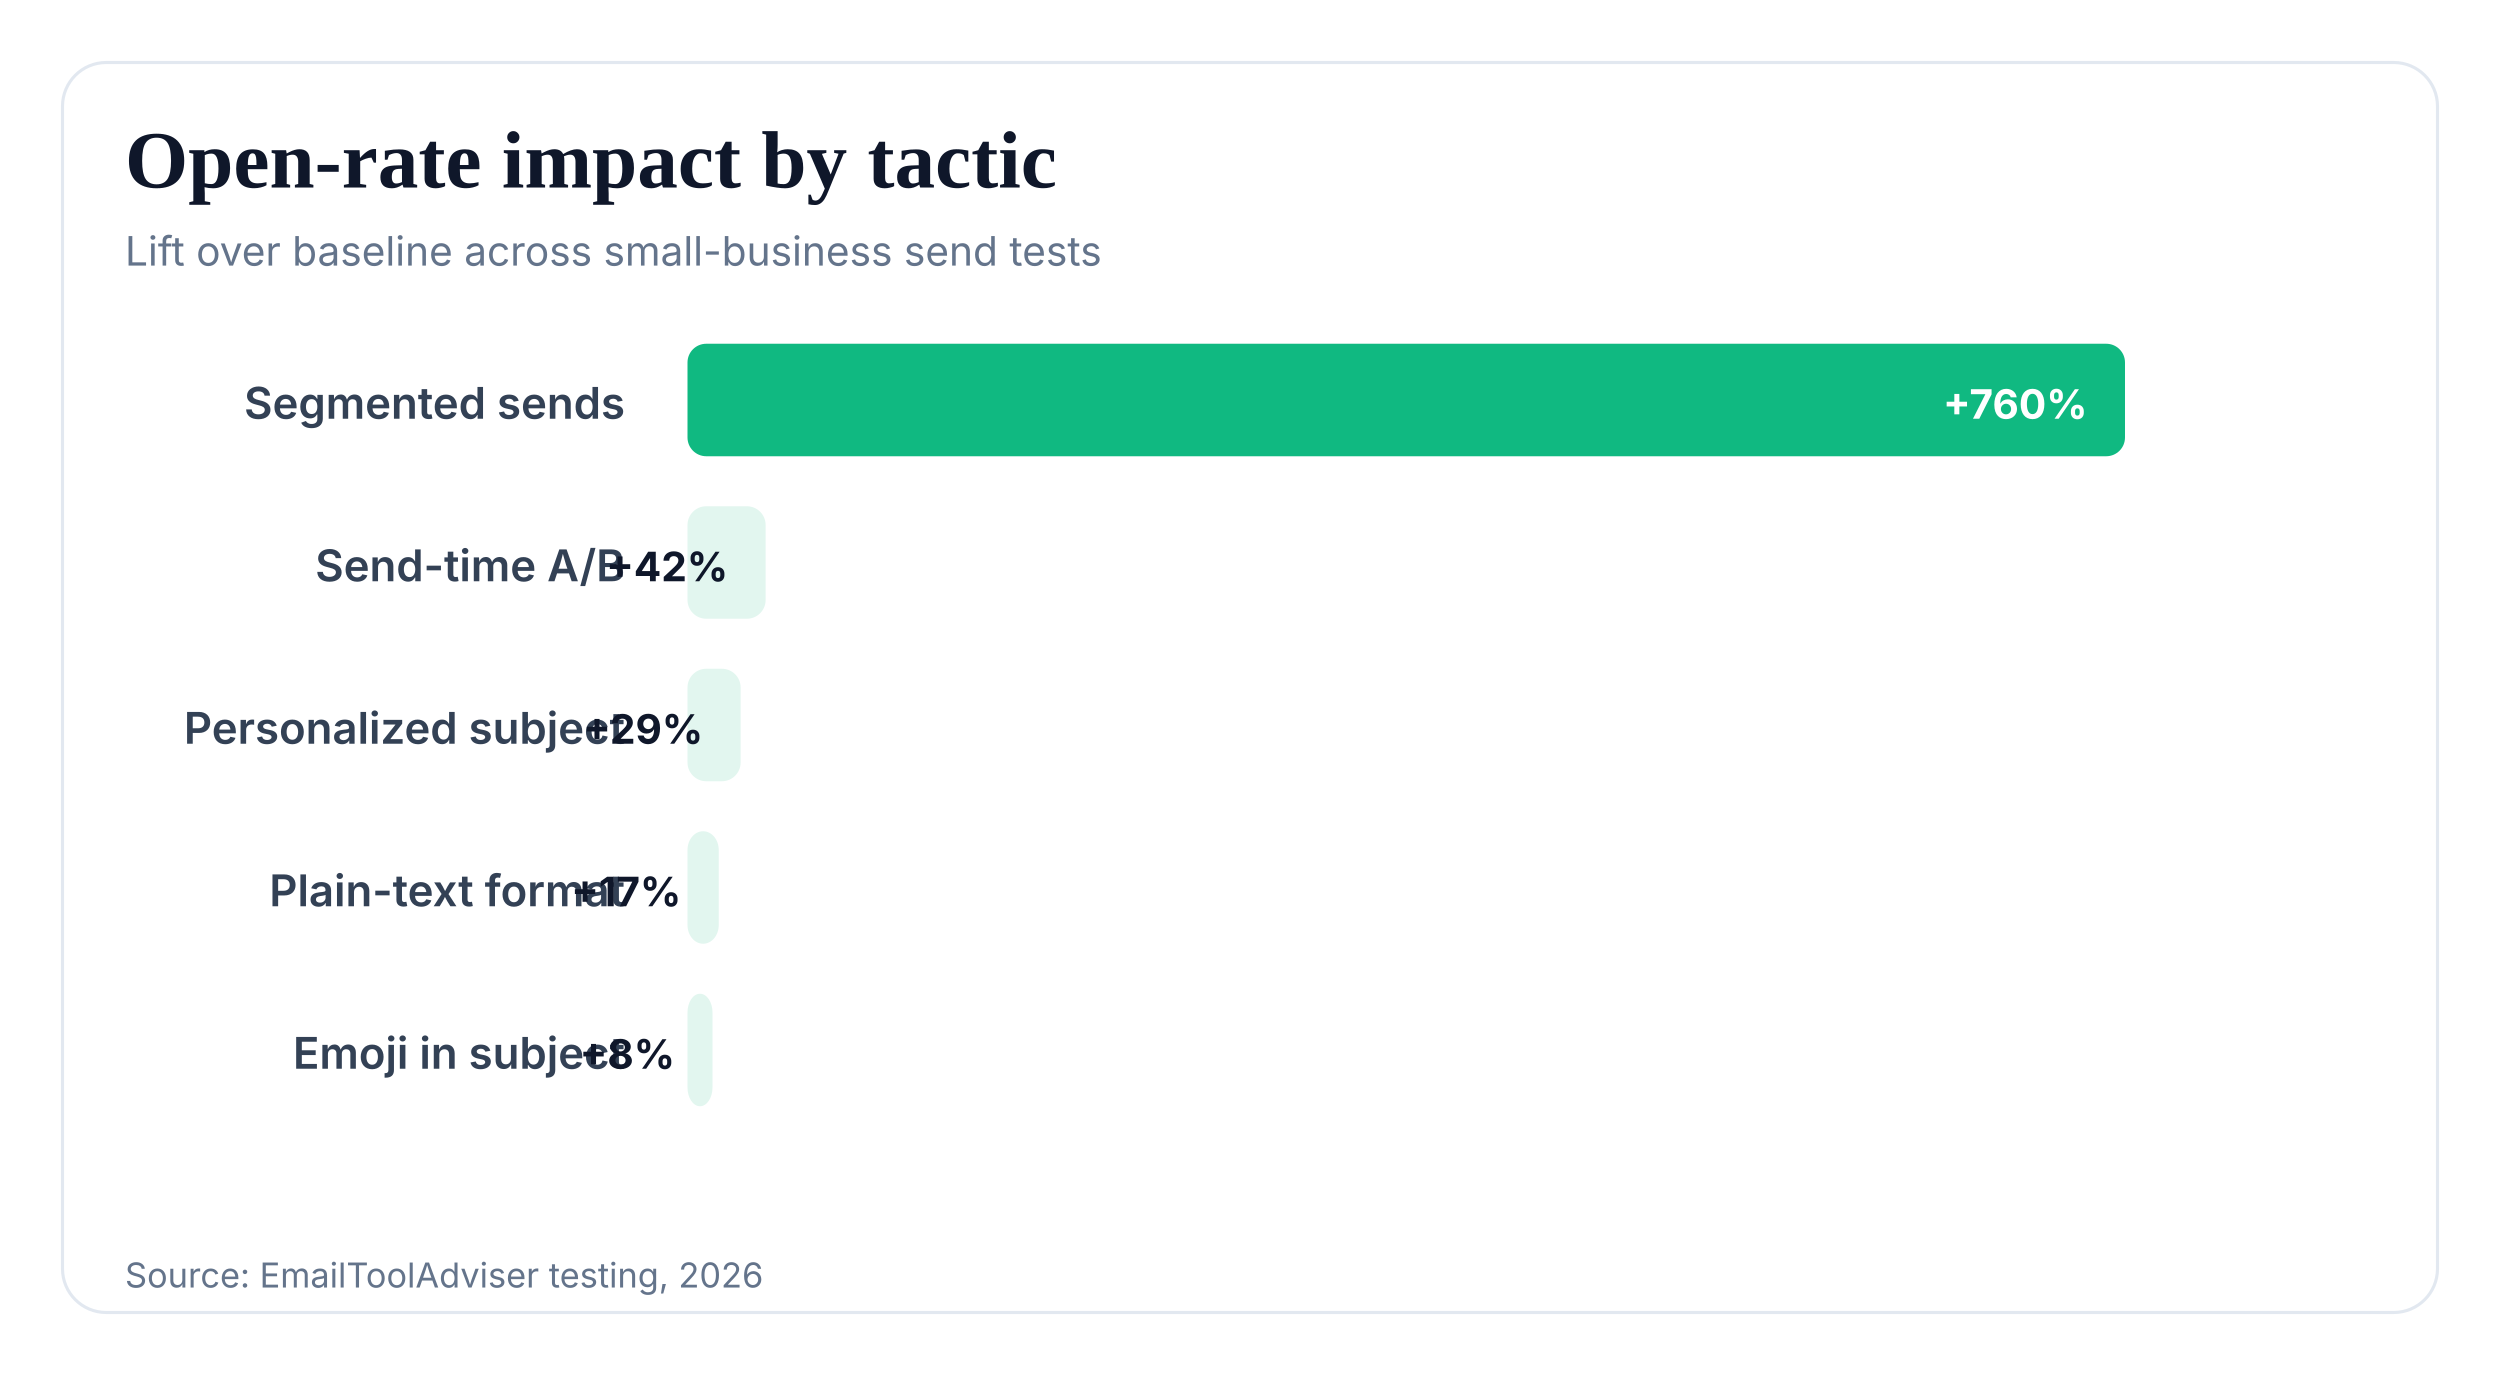
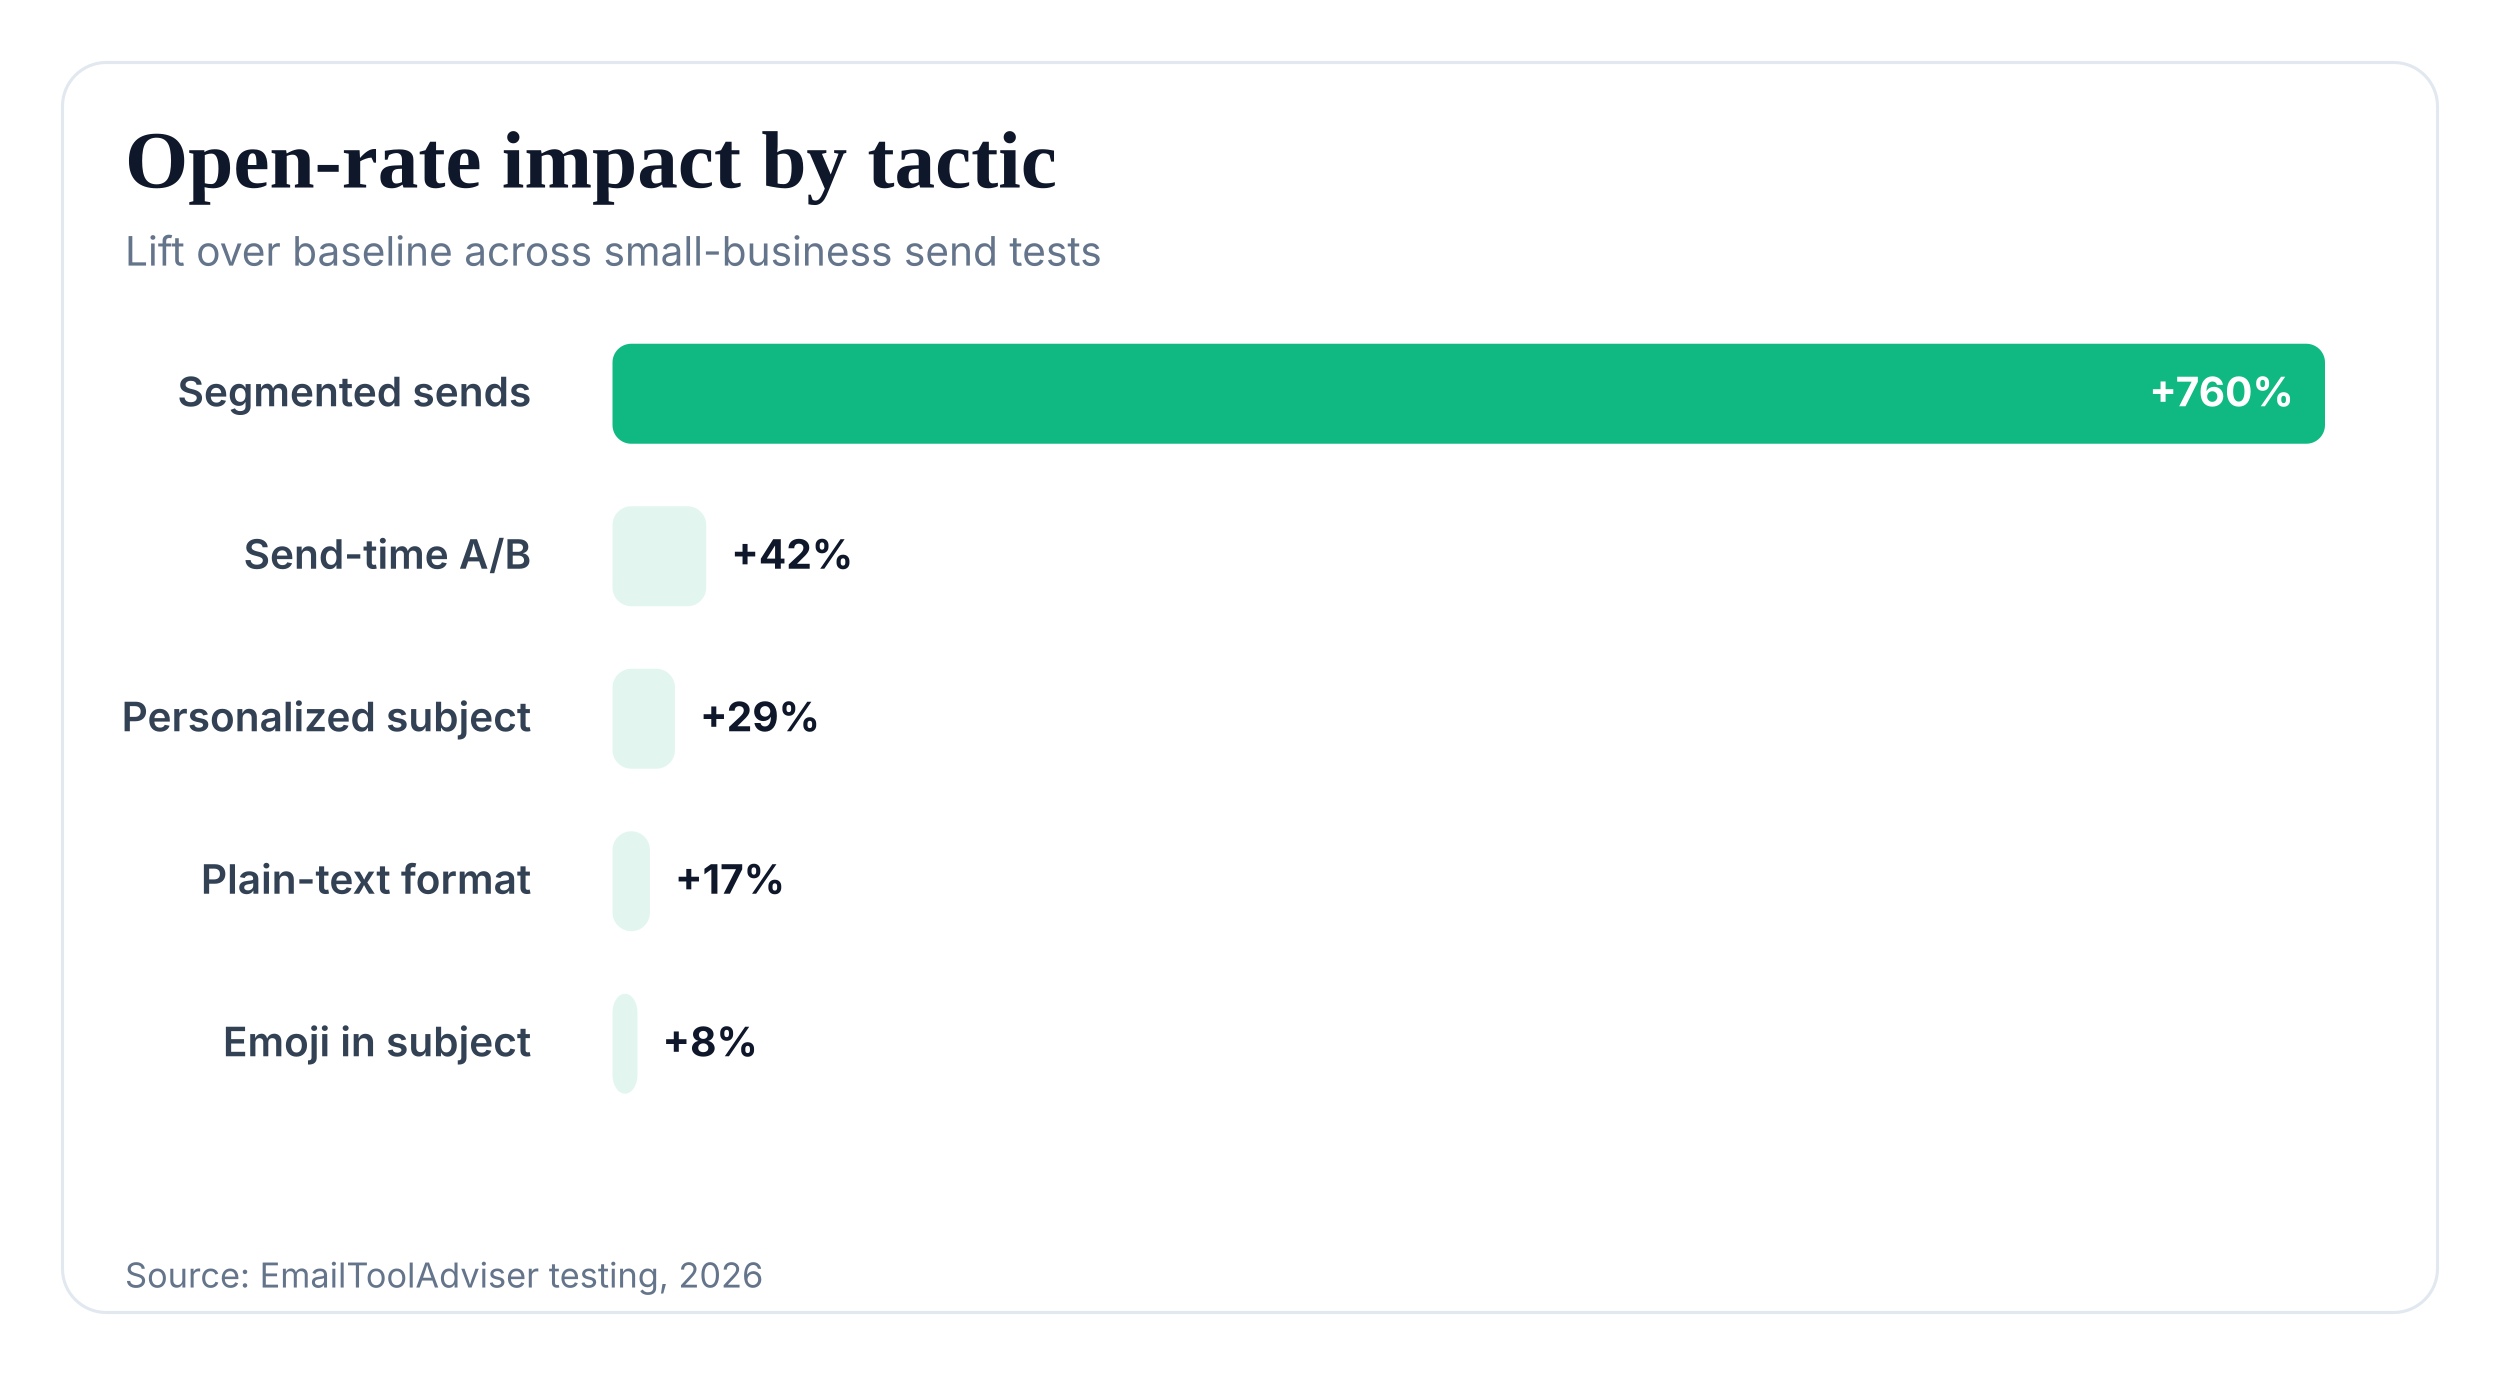
- <svg xmlns="http://www.w3.org/2000/svg" viewBox="0 0 800 440" preserveAspectRatio="xMidYMid meet" role="img">
+ <svg xmlns="http://www.w3.org/2000/svg" viewBox="0 0 800 440" preserveAspectRatio="xMinYMin meet" role="img" style="width:100%;height:auto;">
  <style>
-   .serif  { font-family: 'Playfair Display', Georgia, 'Times New Roman', serif; font-weight: 800; }
-   .sans   { font-family: 'Inter', -apple-system, BlinkMacSystemFont, sans-serif; }
-   .label  { font-family: 'Inter', sans-serif; font-weight: 700; text-transform: uppercase; letter-spacing: 0.08em; }
+   .serif  { font-family: Georgia, 'Times New Roman', 'Playfair Display', serif; font-weight: 800; }
+   .sans   { font-family: system-ui, -apple-system, BlinkMacSystemFont, 'Segoe UI', sans-serif; }
+   .label  { font-family: system-ui, sans-serif; font-weight: 700; text-transform: uppercase; letter-spacing: 0.08em; }
</style>
  <rect width="800" height="440" fill="#ffffff" />
  <rect x="20" y="20" rx="14" ry="14" width="760" height="400" fill="#ffffff" stroke="#e2e8f0" stroke-width="1" />
  <text x="40" y="60" class="serif" font-size="26" fill="#0f172a">Open-rate impact by tactic</text>
  <text x="40" y="85" class="sans" font-size="13" fill="#64748b">Lift over baseline across small-business send tests</text>
-   <text x="200" y="134" class="sans" font-size="14" fill="#334155" text-anchor="end" font-weight="600">Segmented sends</text>
-   <rect x="220" y="110" rx="6" ry="6" width="460" height="36" fill="#10b981" />
-   <text x="668" y="134" class="sans" font-size="13" fill="#ffffff" text-anchor="end" font-weight="700">+760%</text>
-   <text x="200" y="186" class="sans" font-size="14" fill="#334155" text-anchor="end" font-weight="600">Send-time A/B</text>
-   <rect x="220" y="162" rx="6" ry="6" width="25" height="36" fill="#e2f6ef" />
-   <text x="233" y="186" class="sans" font-size="13" fill="#0f172a" text-anchor="end" font-weight="700">+42%</text>
-   <text x="200" y="238" class="sans" font-size="14" fill="#334155" text-anchor="end" font-weight="600">Personalized subject</text>
-   <rect x="220" y="214" rx="6" ry="6" width="17" height="36" fill="#e2f6ef" />
-   <text x="225" y="238" class="sans" font-size="13" fill="#0f172a" text-anchor="end" font-weight="700">+29%</text>
-   <text x="200" y="290" class="sans" font-size="14" fill="#334155" text-anchor="end" font-weight="600">Plain-text format</text>
-   <rect x="220" y="266" rx="6" ry="6" width="10" height="36" fill="#e2f6ef" />
-   <text x="218" y="290" class="sans" font-size="13" fill="#0f172a" text-anchor="end" font-weight="700">+17%</text>
-   <text x="200" y="342" class="sans" font-size="14" fill="#334155" text-anchor="end" font-weight="600">Emoji in subject</text>
-   <rect x="220" y="318" rx="6" ry="6" width="8" height="36" fill="#e2f6ef" />
-   <text x="216" y="342" class="sans" font-size="13" fill="#0f172a" text-anchor="end" font-weight="700">+8%</text>
+   <text x="170" y="130" class="sans" font-size="13" fill="#334155" text-anchor="end" font-weight="600">Segmented sends</text>
+   <rect x="196" y="110" rx="6" ry="6" width="548" height="32" fill="#10b981" />
+   <text x="734" y="130" class="sans" font-size="13" fill="#ffffff" text-anchor="end" font-weight="700">+760%</text>
+   <text x="170" y="182" class="sans" font-size="13" fill="#334155" text-anchor="end" font-weight="600">Send-time A/B</text>
+   <rect x="196" y="162" rx="6" ry="6" width="30" height="32" fill="#e2f6ef" />
+   <text x="234" y="182" class="sans" font-size="13" fill="#0f172a" text-anchor="start" font-weight="700">+42%</text>
+   <text x="170" y="234" class="sans" font-size="13" fill="#334155" text-anchor="end" font-weight="600">Personalized subject</text>
+   <rect x="196" y="214" rx="6" ry="6" width="20" height="32" fill="#e2f6ef" />
+   <text x="224" y="234" class="sans" font-size="13" fill="#0f172a" text-anchor="start" font-weight="700">+29%</text>
+   <text x="170" y="286" class="sans" font-size="13" fill="#334155" text-anchor="end" font-weight="600">Plain-text format</text>
+   <rect x="196" y="266" rx="6" ry="6" width="12" height="32" fill="#e2f6ef" />
+   <text x="216" y="286" class="sans" font-size="13" fill="#0f172a" text-anchor="start" font-weight="700">+17%</text>
+   <text x="170" y="338" class="sans" font-size="13" fill="#334155" text-anchor="end" font-weight="600">Emoji in subject</text>
+   <rect x="196" y="318" rx="6" ry="6" width="8" height="32" fill="#e2f6ef" />
+   <text x="212" y="338" class="sans" font-size="13" fill="#0f172a" text-anchor="start" font-weight="700">+8%</text>
  <text x="40" y="412" class="sans" font-size="11" fill="#64748b">Source: EmailToolAdviser testing, 2026</text>
</svg>
